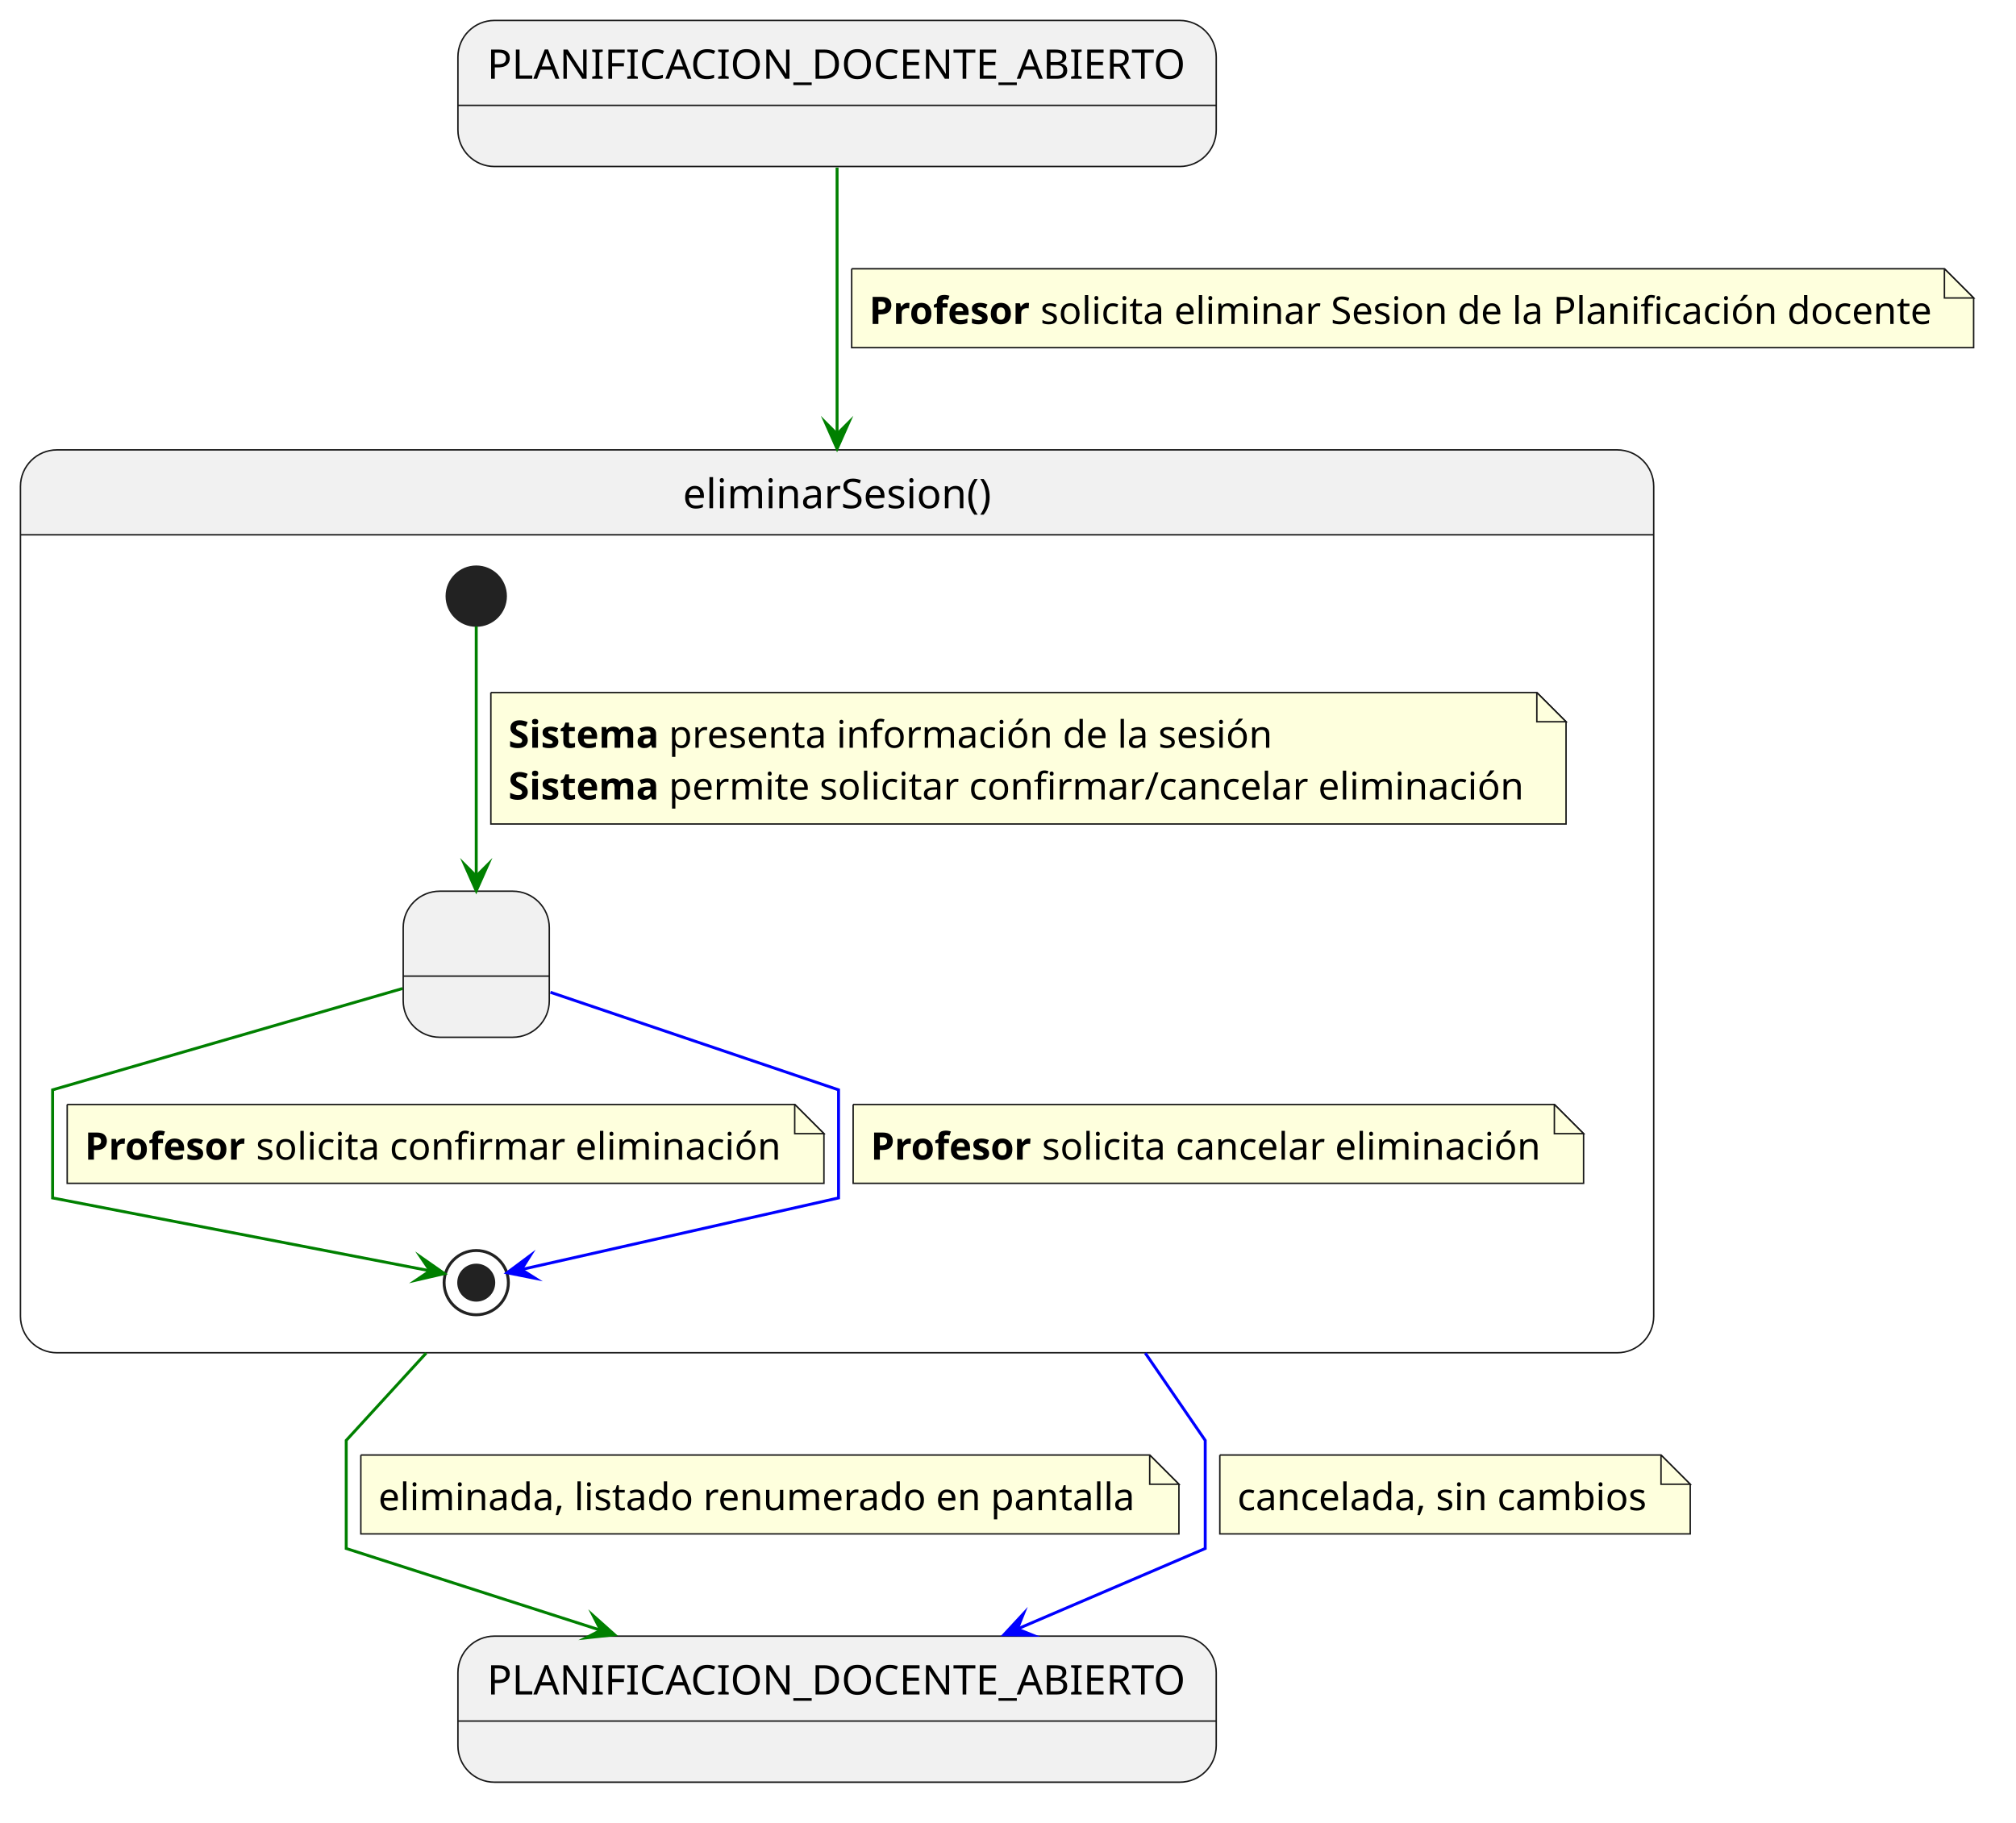
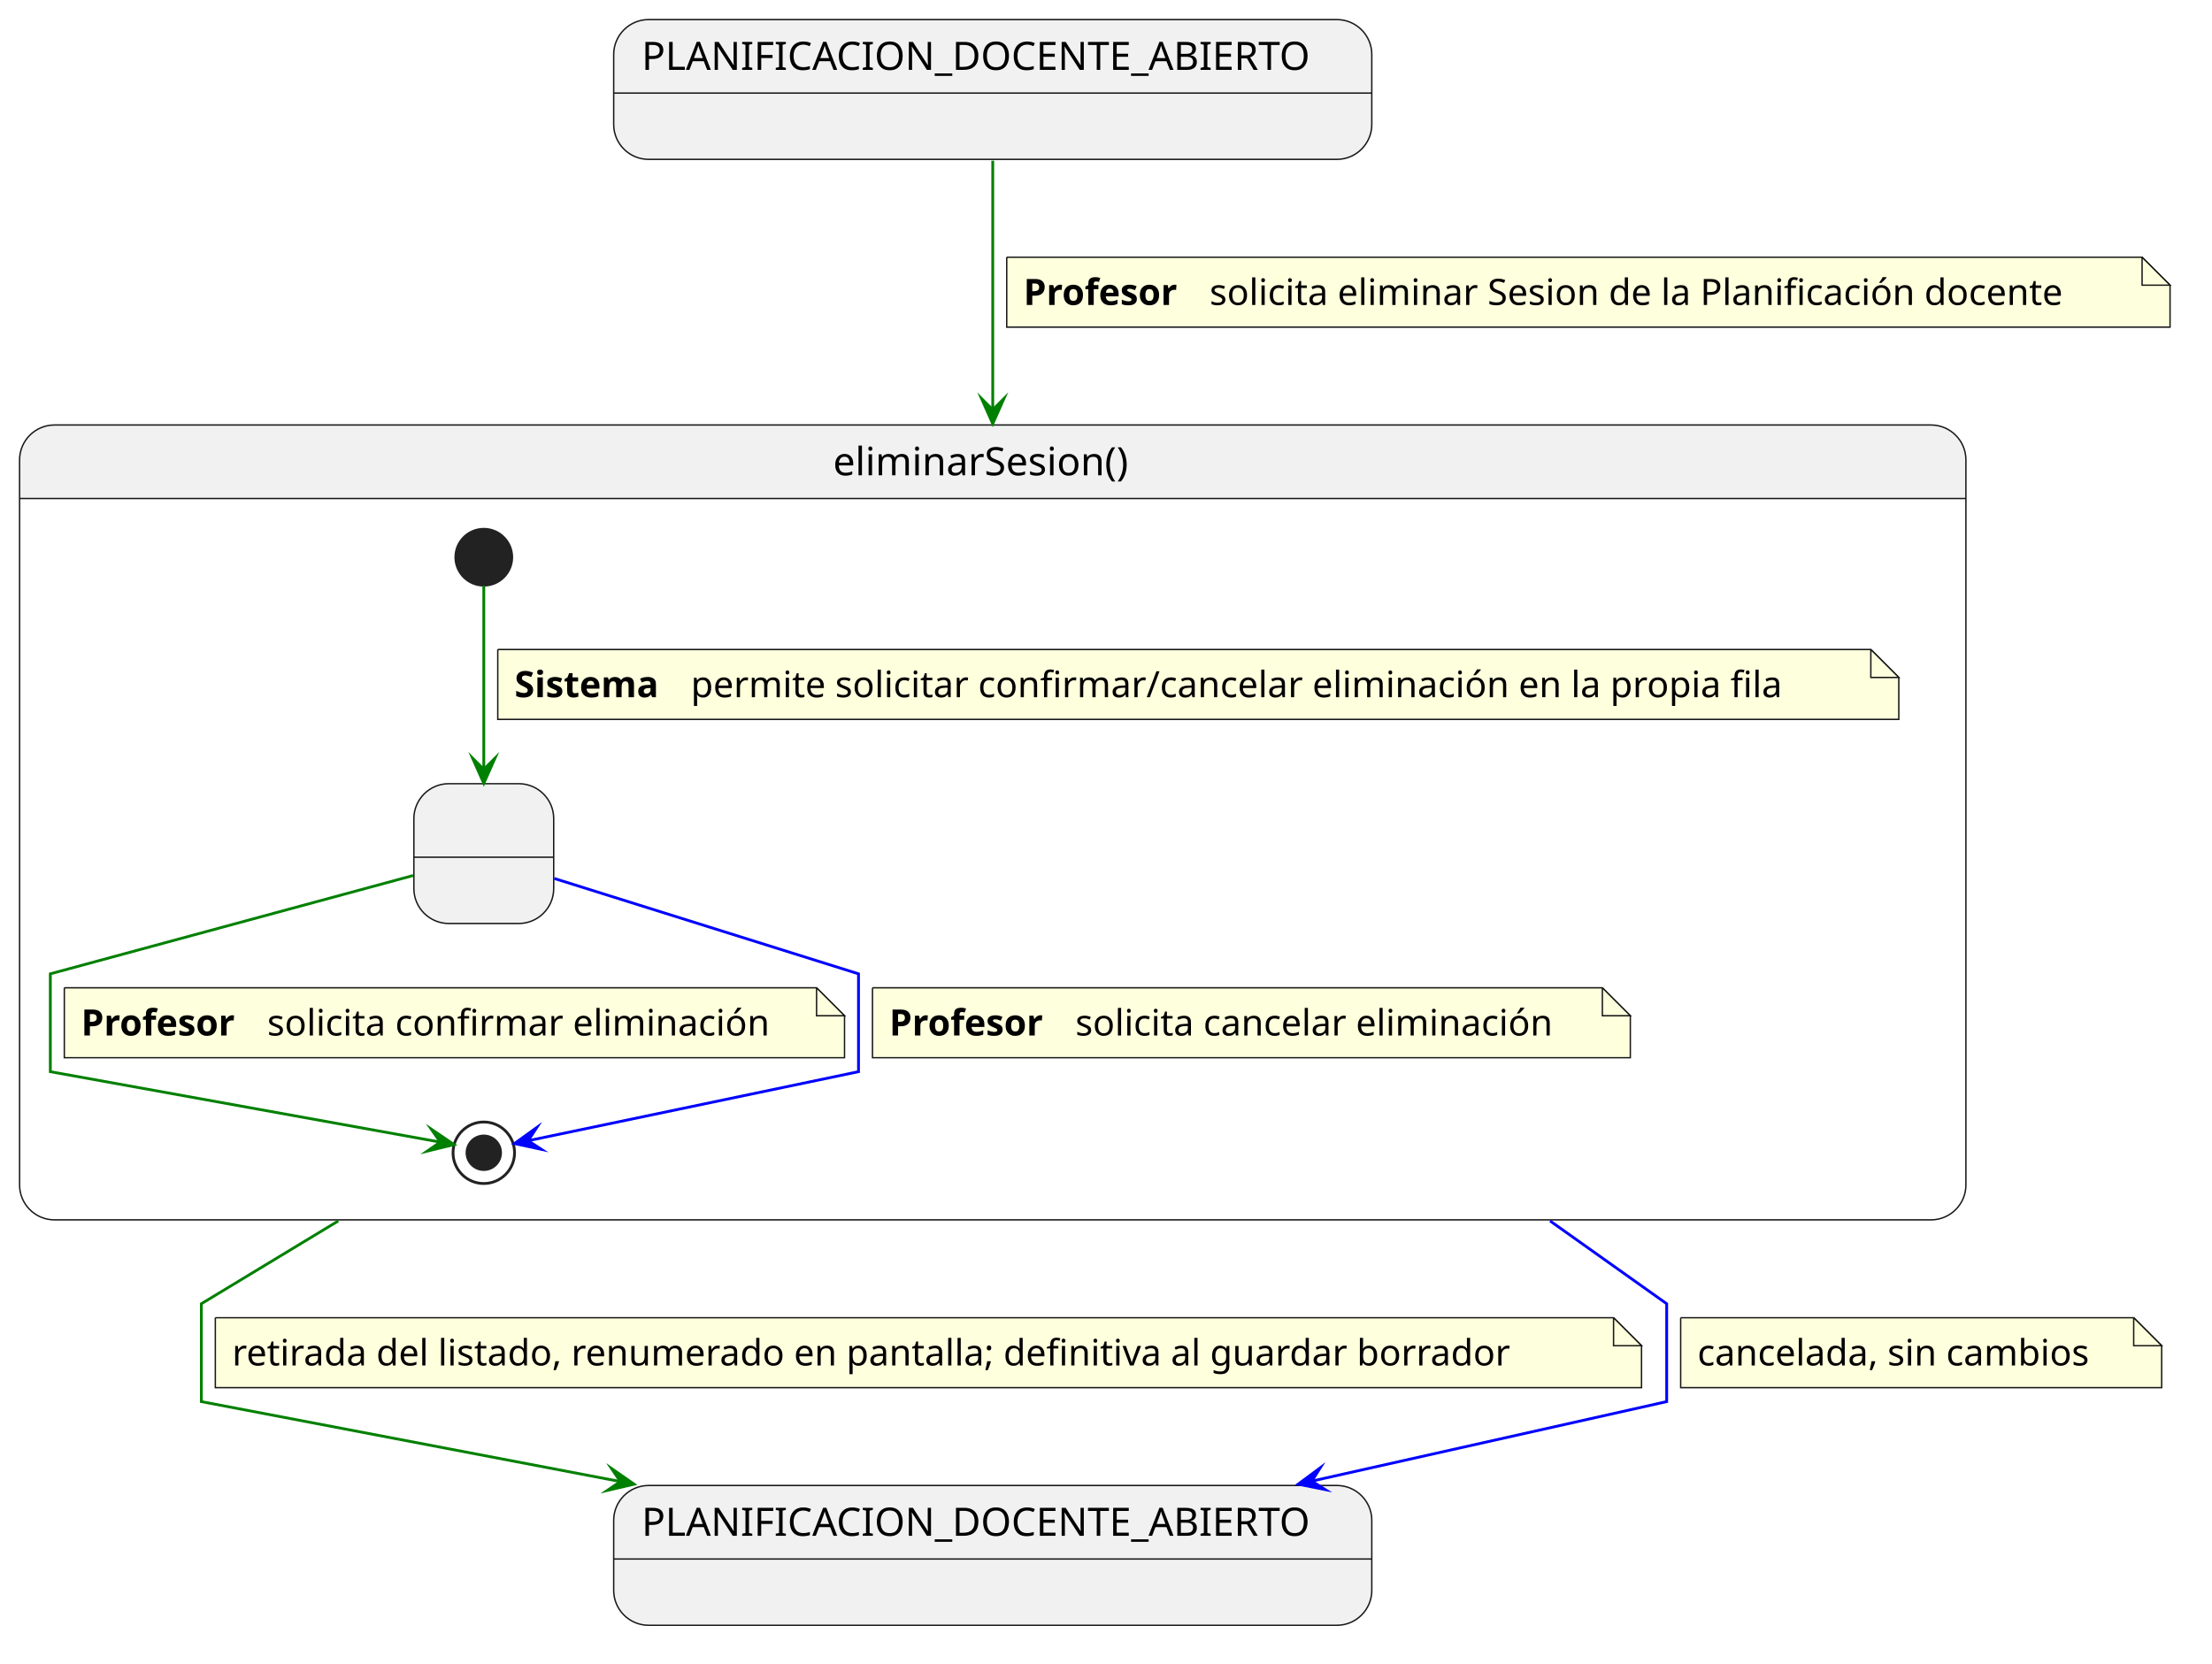
- <svg xmlns="http://www.w3.org/2000/svg" version="1.1" data-diagram-type="STATE" style="width:690px;height:624px;background:#FFFFFF;" width="690px" height="624px" viewBox="0 0 690 624" zoomAndPan="magnify" preserveAspectRatio="none" contentStyleType="text/css">
+ <svg xmlns="http://www.w3.org/2000/svg" version="1.1" data-diagram-type="STATE" style="width:791px;height:595px;background:#FFFFFF;" width="791px" height="595px" viewBox="0 0 791 595" zoomAndPan="magnify" preserveAspectRatio="none" contentStyleType="text/css">
  <defs />
  <g font-family="sans-serif" lengthAdjust="spacing">
-     <g class="entity" data-qualified-name="PLANIFICACION_DOCENTE_ABIERTO" id="ent0001" data-source-line="4">
-       <rect x="156.73" y="7" width="259.539" height="50" fill="#F1F1F1" style="stroke:#181818;stroke-width:0.5;" rx="12.5" ry="12.5" />
-       <line x1="156.73" y1="36.068" x2="416.269" y2="36.068" style="stroke:#181818;stroke-width:0.5;" />
-       <text x="166.73" y="26.966" fill="#000" font-size="14" textLength="239.539">PLANIFICACION_DOCENTE_ABIERTO</text>
+     <g class="entity" data-qualified-name="PLANIFICACION_DOCENTE_ABIERTO" id="ent0001" data-source-line="3">
+       <rect x="219.45" y="7" width="271.098" height="50" fill="#F1F1F1" style="stroke:#181818;stroke-width:0.5;" rx="12.5" ry="12.5" />
+       <line x1="219.45" y1="33.297" x2="490.548" y2="33.297" style="stroke:#181818;stroke-width:0.5;" />
+       <text x="229.45" y="24.995" fill="#000" font-size="14" textLength="251.098">PLANIFICACION_DOCENTE_ABIERTO</text>
    </g>
-     <g class="entity" data-qualified-name="PLANIFICACION_DOCENTE_ABIERTO_SALIDA" id="ent0002" data-source-line="5">
-       <rect x="156.73" y="560.07" width="259.539" height="50" fill="#F1F1F1" style="stroke:#181818;stroke-width:0.5;" rx="12.5" ry="12.5" />
-       <line x1="156.73" y1="589.138" x2="416.269" y2="589.138" style="stroke:#181818;stroke-width:0.5;" />
-       <text x="166.73" y="580.036" fill="#000" font-size="14" textLength="239.539">PLANIFICACION_DOCENTE_ABIERTO</text>
+     <g class="entity" data-qualified-name="PLANIFICACION_DOCENTE_ABIERTO_SALIDA" id="ent0002" data-source-line="4">
+       <rect x="219.45" y="531.3" width="271.098" height="50" fill="#F1F1F1" style="stroke:#181818;stroke-width:0.5;" rx="12.5" ry="12.5" />
+       <line x1="219.45" y1="557.597" x2="490.548" y2="557.597" style="stroke:#181818;stroke-width:0.5;" />
+       <text x="229.45" y="549.295" fill="#000" font-size="14" textLength="251.098">PLANIFICACION_DOCENTE_ABIERTO</text>
    </g>
-     <g class="entity" data-qualified-name="eliminarSesion" id="ent0003" data-source-line="12">
-       <path d="M19.5,154 L553.5,154 A12.5,12.5 0 0 1 566,166.5 L566,183.068 L7,183.068 L7,166.5 A12.5,12.5 0 0 1 19.5,154" fill="#F1F1F1" />
-       <rect x="7" y="154" width="559" height="309.068" fill="none" style="stroke:#181818;stroke-width:0.5;" rx="12.5" ry="12.5" />
-       <line x1="7" y1="183.068" x2="566" y2="183.068" style="stroke:#181818;stroke-width:0.5;" />
-       <text x="233.734" y="173.966" fill="#000" font-size="14" textLength="105.532">eliminarSesion()</text>
-       <g class="entity" data-qualified-name="eliminarSesion.ConfirmandoEliminacion" id="ent0004" data-source-line="14">
-         <rect x="138" y="305.068" width="50" height="50" fill="#F1F1F1" style="stroke:#181818;stroke-width:0.5;" rx="12.5" ry="12.5" />
-         <line x1="138" y1="334.136" x2="188" y2="334.136" style="stroke:#181818;stroke-width:0.5;" />
-         <text x="161.18" y="325.034" fill="#000" font-size="14"> </text>
+     <g class="entity" data-qualified-name="eliminarSesion" id="ent0003" data-source-line="11">
+       <path d="M19.5,152 L690.5,152 A12.5,12.5 0 0 1 703,164.5 L703,178.297 L7,178.297 L7,164.5 A12.5,12.5 0 0 1 19.5,152" fill="#F1F1F1" />
+       <rect x="7" y="152" width="696" height="284.297" fill="none" style="stroke:#181818;stroke-width:0.5;" rx="12.5" ry="12.5" />
+       <line x1="7" y1="178.297" x2="703" y2="178.297" style="stroke:#181818;stroke-width:0.5;" />
+       <text x="297.913" y="169.995" fill="#000" font-size="14" textLength="114.174">eliminarSesion()</text>
+       <g class="entity" data-qualified-name="eliminarSesion.ConfirmandoEliminacion" id="ent0004" data-source-line="13">
+         <rect x="148" y="280.297" width="50" height="50" fill="#F1F1F1" style="stroke:#181818;stroke-width:0.5;" rx="12.5" ry="12.5" />
+         <line x1="148" y1="306.594" x2="198" y2="306.594" style="stroke:#181818;stroke-width:0.5;" />
+         <text x="170.775" y="298.292" fill="#000" font-size="14"> </text>
      </g>
-       <g class="start_entity" data-qualified-name="eliminarSesion..start.eliminarSesion" id="ent0006" data-source-line="16">
-         <ellipse cx="163" cy="204.068" rx="10" ry="10" fill="#222" style="stroke:#222;stroke-width:1;" />
+       <g class="start_entity" data-qualified-name="eliminarSesion..start.eliminarSesion" id="ent0006" data-source-line="15">
+         <ellipse cx="173" cy="199.297" rx="10" ry="10" fill="#222" style="stroke:#222;stroke-width:1;" />
      </g>
-       <g class="end_entity" data-qualified-name="eliminarSesion..end.eliminarSesion" id="ent0008" data-source-line="22">
-         <ellipse cx="163" cy="439.068" rx="11" ry="11" fill="none" style="stroke:#222;stroke-width:1;" />
-         <ellipse cx="163" cy="439.068" rx="6" ry="6" fill="#222" style="stroke:#222;stroke-width:1;" />
+       <g class="end_entity" data-qualified-name="eliminarSesion..end.eliminarSesion" id="ent0008" data-source-line="20">
+         <ellipse cx="173" cy="412.297" rx="11" ry="11" fill="none" style="stroke:#222;stroke-width:1;" />
+         <ellipse cx="173" cy="412.297" rx="6" ry="6" fill="#222" style="stroke:#222;stroke-width:1;" />
      </g>
-       <g class="link" data-entity-1="ent0006" data-entity-2="ent0004" id="lnk7" data-source-line="16" data-link-type="dependency">
-         <path d="M163,214.388 C163,233.428 163,272.308 163,299.928" style="stroke:#008000;stroke-width:1;" fill="none" id="*start*eliminarSesion-to-ConfirmandoEliminacion" />
-         <polygon points="163,304.928,167,295.928,163,299.928,159,295.928,163,304.928" fill="#008000" style="stroke:#008000;stroke-width:1;stroke-linejoin:miter;stroke-miterlimit:10;" />
-         <path d="M168,237.068 L168,282.068 L536,282.068 L536,247.068 L526,237.068 L168,237.068" style="stroke:#181818;stroke-width:0.5;" fill="#FEFFDD" />
-         <path d="M526,237.068 L526,247.068 L536,247.068 L526,237.068" style="stroke:#181818;stroke-width:0.5;" fill="#FEFFDD" />
-         <text x="174" y="255.965" fill="#000" font-size="13" textLength="51.532" font-weight="700">Sistema</text>
-         <text x="228.912" y="255.965" fill="#000" font-size="13" textLength="206.843">presenta información de la sesión</text>
-         <text x="174" y="273.671" fill="#000" font-size="13" textLength="51.532" font-weight="700">Sistema</text>
-         <text x="228.912" y="273.671" fill="#000" font-size="13" textLength="292.63">permite solicitar confirmar/cancelar eliminación</text>
+       <g class="link" data-entity-1="ent0006" data-entity-2="ent0004" id="lnk7" data-source-line="15" data-link-type="dependency">
+         <path d="M173,209.527 C173,225.237 173,252.657 173,275.167" style="stroke:#008000;stroke-width:1;" fill="none" id="*start*eliminarSesion-to-ConfirmandoEliminacion" />
+         <polygon points="173,280.167,177,271.167,173,275.167,169,271.167,173,280.167" fill="#008000" style="stroke:#008000;stroke-width:1;stroke-linejoin:miter;stroke-miterlimit:10;" />
+         <path d="M178,232.297 L178,257.297 L679,257.297 L679,242.297 L669,232.297 L178,232.297" style="stroke:#181818;stroke-width:0.5;" fill="#FEFFDD" />
+         <path d="M669,232.297 L669,242.297 L679,242.297 L669,232.297" style="stroke:#181818;stroke-width:0.5;" fill="#FEFFDD" />
+         <text x="184" y="249.364" fill="#000" font-size="13" textLength="58.906" font-weight="700">Sistema</text>
+         <text x="247.039" y="249.364" fill="#000" font-size="13" textLength="417.276">permite solicitar confirmar/cancelar eliminación en la propia fila</text>
      </g>
-       <g class="link" data-entity-1="ent0004" data-entity-2="ent0008" id="lnk9" data-source-line="22" data-link-type="dependency">
-         <path d="M137.74,338.388 C96.2,350.418 18,373.068 18,373.068 C18,373.068 18,410.068 18,410.068 C18,410.068 113.471,428.499 147.191,435.019" style="stroke:#008000;stroke-width:1;" fill="none" id="ConfirmandoEliminacion-to-*end*eliminarSesion" />
-         <polygon points="152.1,435.968,144.023,430.332,147.191,435.019,142.504,438.187,152.1,435.968" fill="#008000" style="stroke:#008000;stroke-width:1;stroke-linejoin:miter;stroke-miterlimit:10;" />
-         <path d="M23,378.068 L23,405.068 L282,405.068 L282,388.068 L272,378.068 L23,378.068" style="stroke:#181818;stroke-width:0.5;" fill="#FEFFDD" />
-         <path d="M272,378.068 L272,388.068 L282,388.068 L272,378.068" style="stroke:#181818;stroke-width:0.5;" fill="#FEFFDD" />
-         <text x="29" y="396.965" fill="#000" font-size="13" textLength="55.237" font-weight="700">Profesor</text>
-         <text x="87.617" y="396.965" fill="#000" font-size="13" textLength="179.66">solicita confirmar eliminación</text>
+       <g class="link" data-entity-1="ent0004" data-entity-2="ent0008" id="lnk9" data-source-line="20" data-link-type="dependency">
+         <path d="M147.75,313.137 C103.83,325.037 18,348.297 18,348.297 C18,348.297 18,383.297 18,383.297 C18,383.297 122.41,402.158 157.43,408.488" style="stroke:#008000;stroke-width:1;" fill="none" id="ConfirmandoEliminacion-to-*end*eliminarSesion" />
+         <polygon points="162.35,409.377,154.205,403.84,157.43,408.488,152.782,411.712,162.35,409.377" fill="#008000" style="stroke:#008000;stroke-width:1;stroke-linejoin:miter;stroke-miterlimit:10;" />
+         <path d="M23,353.297 L23,378.297 L302,378.297 L302,363.297 L292,353.297 L23,353.297" style="stroke:#181818;stroke-width:0.5;" fill="#FEFFDD" />
+         <path d="M292,353.297 L292,363.297 L302,363.297 L292,353.297" style="stroke:#181818;stroke-width:0.5;" fill="#FEFFDD" />
+         <text x="29" y="370.364" fill="#000" font-size="13" textLength="62.423" font-weight="700">Profesor</text>
+         <text x="95.555" y="370.364" fill="#000" font-size="13" textLength="191.541">solicita confirmar eliminación</text>
      </g>
-       <g class="link" data-entity-1="ent0004" data-entity-2="ent0008" id="lnk10" data-source-line="27" data-link-type="dependency">
-         <path d="M188.39,339.668 C224.67,351.958 287,373.068 287,373.068 C287,373.068 287,410.068 287,410.068 C287,410.068 208.437,427.807 178.447,434.577" style="stroke:#00F;stroke-width:1;" fill="none" id="ConfirmandoEliminacion-to-*end*eliminarSesion-1" />
-         <polygon points="173.57,435.678,183.23,437.598,178.447,434.577,181.468,429.794,173.57,435.678" fill="#00F" style="stroke:#00F;stroke-width:1;stroke-linejoin:miter;stroke-miterlimit:10;" />
-         <path d="M292,378.068 L292,405.068 L542,405.068 L542,388.068 L532,378.068 L292,378.068" style="stroke:#181818;stroke-width:0.5;" fill="#FEFFDD" />
-         <path d="M532,378.068 L532,388.068 L542,388.068 L532,378.068" style="stroke:#181818;stroke-width:0.5;" fill="#FEFFDD" />
-         <text x="298" y="396.965" fill="#000" font-size="13" textLength="55.237" font-weight="700">Profesor</text>
-         <text x="356.617" y="396.965" fill="#000" font-size="13" textLength="170.664">solicita cancelar eliminación</text>
+       <g class="link" data-entity-1="ent0004" data-entity-2="ent0008" id="lnk10" data-source-line="25" data-link-type="dependency">
+         <path d="M198.2,314.197 C237.02,326.367 307,348.297 307,348.297 C307,348.297 307,383.297 307,383.297 C307,383.297 220.864,401.294 188.864,407.984" style="stroke:#00F;stroke-width:1;" fill="none" id="ConfirmandoEliminacion-to-*end*eliminarSesion-1" />
+         <polygon points="183.97,409.007,193.598,411.08,188.864,407.984,191.961,403.25,183.97,409.007" fill="#00F" style="stroke:#00F;stroke-width:1;stroke-linejoin:miter;stroke-miterlimit:10;" />
+         <path d="M312,353.297 L312,378.297 L583,378.297 L583,363.297 L573,353.297 L312,353.297" style="stroke:#181818;stroke-width:0.5;" fill="#FEFFDD" />
+         <path d="M573,353.297 L573,363.297 L583,363.297 L573,353.297" style="stroke:#181818;stroke-width:0.5;" fill="#FEFFDD" />
+         <text x="318" y="370.364" fill="#000" font-size="13" textLength="62.423" font-weight="700">Profesor</text>
+         <text x="384.555" y="370.364" fill="#000" font-size="13" textLength="184.114">solicita cancelar eliminación</text>
      </g>
    </g>
-     <g class="link" data-entity-1="ent0001" data-entity-2="ent0003" id="lnk5" data-source-line="7" data-link-type="dependency">
-       <path d="M286.5,57.37 C286.5,80.07 286.5,110.99 286.5,148.61" style="stroke:#008000;stroke-width:1;" fill="none" id="PLANIFICACION_DOCENTE_ABIERTO-to-eliminarSesion" />
-       <polygon points="286.5,153.61,290.5,144.61,286.5,148.61,282.5,144.61,286.5,153.61" fill="#008000" style="stroke:#008000;stroke-width:1;stroke-linejoin:miter;stroke-miterlimit:10;" />
-       <path d="M291.5,92 L291.5,119 L675.5,119 L675.5,102 L665.5,92 L291.5,92" style="stroke:#181818;stroke-width:0.5;" fill="#FEFFDD" />
-       <path d="M665.5,92 L665.5,102 L675.5,102 L665.5,92" style="stroke:#181818;stroke-width:0.5;" fill="#FEFFDD" />
-       <text x="297.5" y="110.897" fill="#000" font-size="13" textLength="55.237" font-weight="700">Profesor</text>
-       <text x="356.117" y="110.897" fill="#000" font-size="13" textLength="305.071">solicita eliminar Sesion de la Planificación docente</text>
+     <g class="link" data-entity-1="ent0001" data-entity-2="ent0003" id="lnk5" data-source-line="6" data-link-type="dependency">
+       <path d="M355,57.48 C355,79.93 355,110.14 355,146.56" style="stroke:#008000;stroke-width:1;" fill="none" id="PLANIFICACION_DOCENTE_ABIERTO-to-eliminarSesion" />
+       <polygon points="355,151.56,359,142.56,355,146.56,351,142.56,355,151.56" fill="#008000" style="stroke:#008000;stroke-width:1;stroke-linejoin:miter;stroke-miterlimit:10;" />
+       <path d="M360,92 L360,117 L776,117 L776,102 L766,92 L360,92" style="stroke:#181818;stroke-width:0.5;" fill="#FEFFDD" />
+       <path d="M766,92 L766,102 L776,102 L766,92" style="stroke:#181818;stroke-width:0.5;" fill="#FEFFDD" />
+       <text x="366" y="109.067" fill="#000" font-size="13" textLength="62.423" font-weight="700">Profesor</text>
+       <text x="432.555" y="109.067" fill="#000" font-size="13" textLength="328.479">solicita eliminar Sesion de la Planificación docente</text>
    </g>
-     <g class="link" data-entity-1="ent0003" data-entity-2="ent0002" id="lnk11" data-source-line="33" data-link-type="dependency">
-       <path d="M145.87,463.17 C129.5,481.06 118.5,493.07 118.5,493.07 C118.5,493.07 118.5,530.07 118.5,530.07 C118.5,530.07 161.15,543.78 205.6,558.07" style="stroke:#008000;stroke-width:1;" fill="none" id="eliminarSesion-to-PLANIFICACION_DOCENTE_ABIERTO_SALIDA" />
-       <polygon points="210.36,559.6,203.016,553.037,205.6,558.07,200.568,560.654,210.36,559.6" fill="#008000" style="stroke:#008000;stroke-width:1;stroke-linejoin:miter;stroke-miterlimit:10;" />
-       <path d="M123.5,498.07 L123.5,525.07 L403.5,525.07 L403.5,508.07 L393.5,498.07 L123.5,498.07" style="stroke:#181818;stroke-width:0.5;" fill="#FEFFDD" />
-       <path d="M393.5,498.07 L393.5,508.07 L403.5,508.07 L393.5,498.07" style="stroke:#181818;stroke-width:0.5;" fill="#FEFFDD" />
-       <text x="129.5" y="516.967" fill="#000" font-size="13" textLength="259.402">eliminada, listado renumerado en pantalla</text>
+     <g class="link" data-entity-1="ent0003" data-entity-2="ent0002" id="lnk11" data-source-line="31" data-link-type="dependency">
+       <path d="M120.97,436.68 C91.82,454.31 72,466.3 72,466.3 C72,466.3 72,501.3 72,501.3 C72,501.3 146.959,515.603 221.839,529.893" style="stroke:#008000;stroke-width:1;" fill="none" id="eliminarSesion-to-PLANIFICACION_DOCENTE_ABIERTO_SALIDA" />
+       <polygon points="226.75,530.83,218.659,525.214,221.839,529.893,217.16,533.072,226.75,530.83" fill="#008000" style="stroke:#008000;stroke-width:1;stroke-linejoin:miter;stroke-miterlimit:10;" />
+       <path d="M77,471.3 L77,496.3 L587,496.3 L587,481.3 L577,471.3 L77,471.3" style="stroke:#181818;stroke-width:0.5;" fill="#FEFFDD" />
+       <path d="M577,471.3 L577,481.3 L587,481.3 L577,471.3" style="stroke:#181818;stroke-width:0.5;" fill="#FEFFDD" />
+       <text x="83" y="488.367" fill="#000" font-size="13" textLength="489.373">retirada del listado, renumerado en pantalla; definitiva al guardar borrador</text>
    </g>
-     <g class="link" data-entity-1="ent0003" data-entity-2="ent0002" id="lnk12" data-source-line="38" data-link-type="dependency">
-       <path d="M391.98,463.17 C404.25,481.06 412.5,493.07 412.5,493.07 C412.5,493.07 412.5,530.07 412.5,530.07 C412.5,530.07 381.536,543.34 348.196,557.63" style="stroke:#00F;stroke-width:1;" fill="none" id="eliminarSesion-to-PLANIFICACION_DOCENTE_ABIERTO_SALIDA-1" />
-       <polygon points="343.6,559.6,353.448,559.731,348.196,557.63,350.296,552.378,343.6,559.6" fill="#00F" style="stroke:#00F;stroke-width:1;stroke-linejoin:miter;stroke-miterlimit:10;" />
-       <path d="M417.5,498.07 L417.5,525.07 L578.5,525.07 L578.5,508.07 L568.5,498.07 L417.5,498.07" style="stroke:#181818;stroke-width:0.5;" fill="#FEFFDD" />
-       <path d="M568.5,498.07 L568.5,508.07 L578.5,508.07 L568.5,498.07" style="stroke:#181818;stroke-width:0.5;" fill="#FEFFDD" />
-       <text x="423.5" y="516.967" fill="#000" font-size="13" textLength="140.062">cancelada, sin cambios</text>
+     <g class="link" data-entity-1="ent0003" data-entity-2="ent0002" id="lnk12" data-source-line="36" data-link-type="dependency">
+       <path d="M554.3,436.68 C579.12,454.31 596,466.3 596,466.3 C596,466.3 596,501.3 596,501.3 C596,501.3 532.859,515.447 469.099,529.737" style="stroke:#00F;stroke-width:1;" fill="none" id="eliminarSesion-to-PLANIFICACION_DOCENTE_ABIERTO_SALIDA-1" />
+       <polygon points="464.22,530.83,473.877,532.765,469.099,529.737,472.127,524.959,464.22,530.83" fill="#00F" style="stroke:#00F;stroke-width:1;stroke-linejoin:miter;stroke-miterlimit:10;" />
+       <path d="M601,471.3 L601,496.3 L773,496.3 L773,481.3 L763,471.3 L601,471.3" style="stroke:#181818;stroke-width:0.5;" fill="#FEFFDD" />
+       <path d="M763,471.3 L763,481.3 L773,481.3 L763,471.3" style="stroke:#181818;stroke-width:0.5;" fill="#FEFFDD" />
+       <text x="607" y="488.367" fill="#000" font-size="13" textLength="151.684">cancelada, sin cambios</text>
    </g>
  </g>
</svg>
